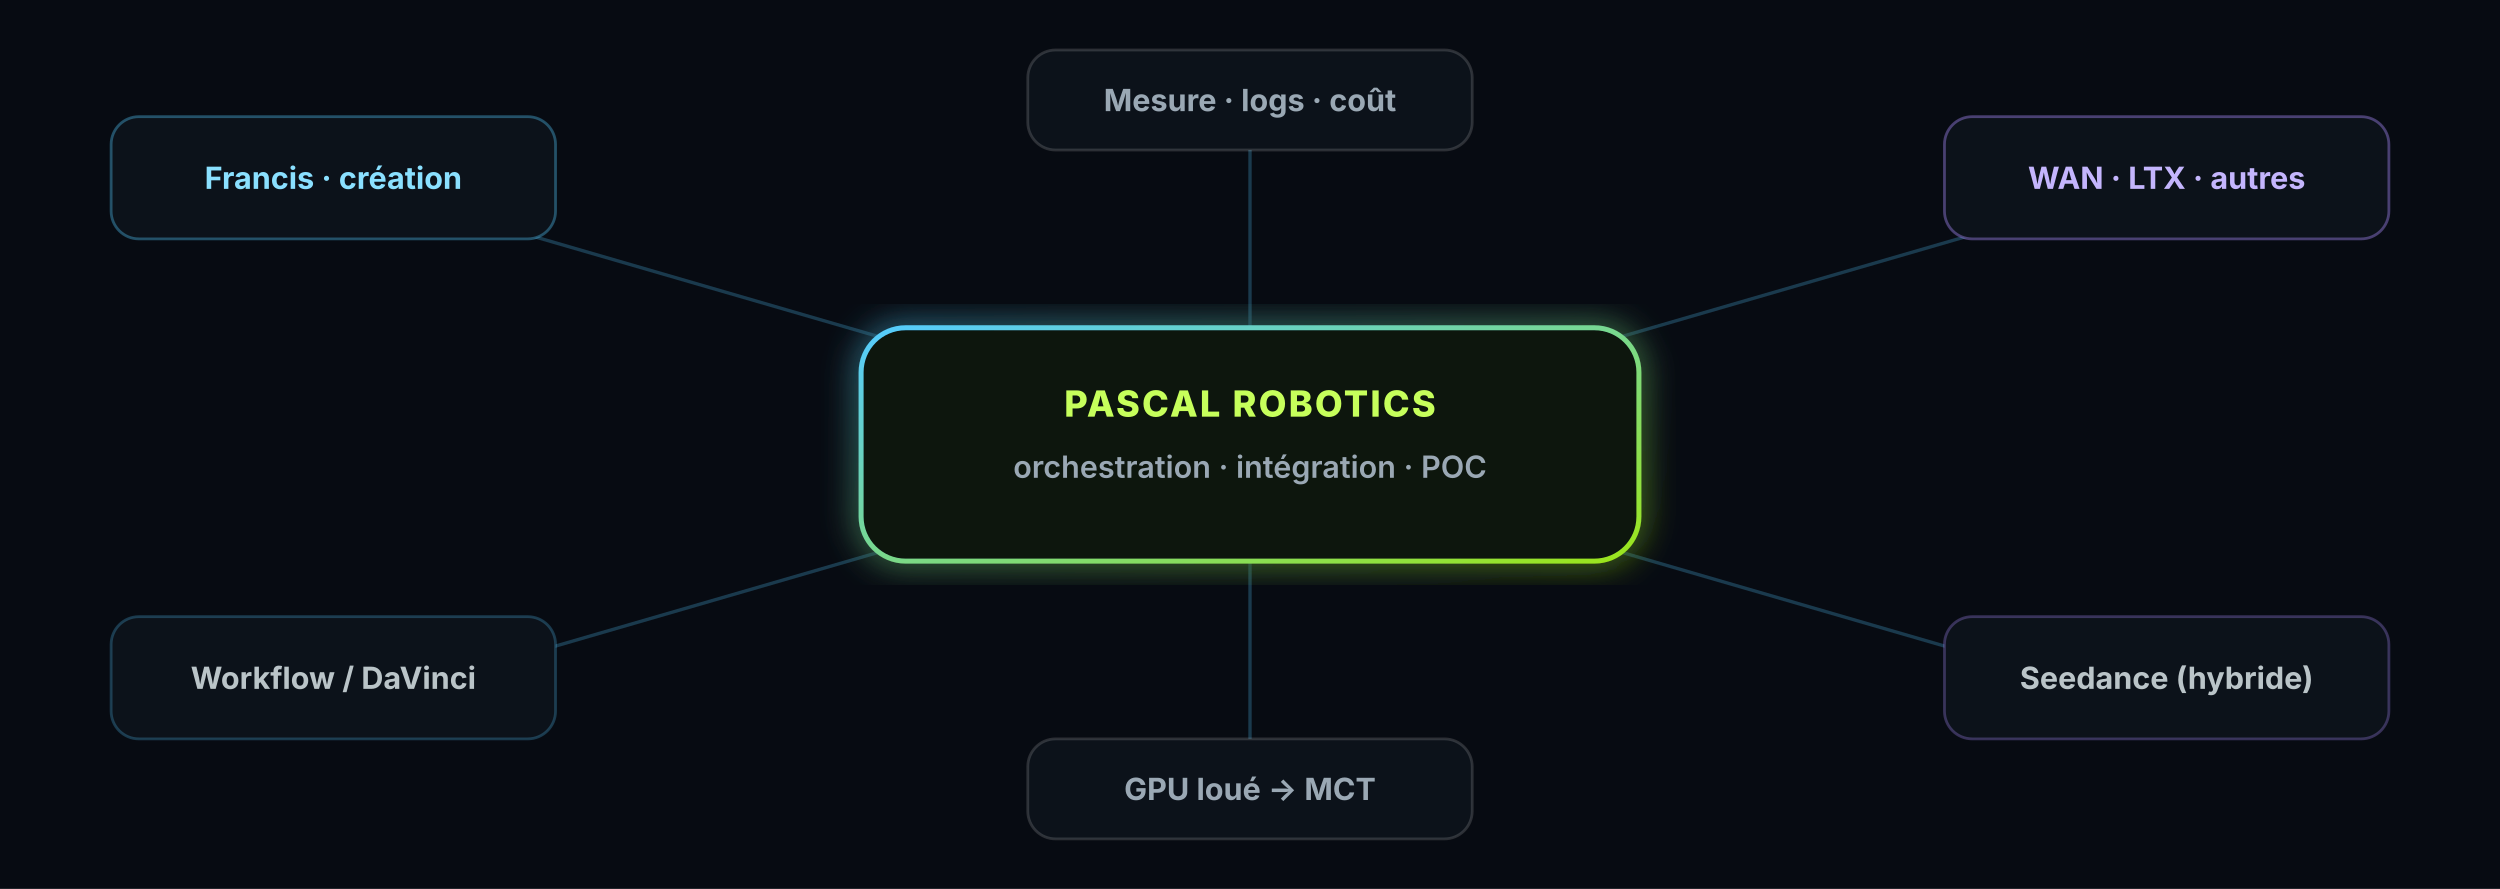
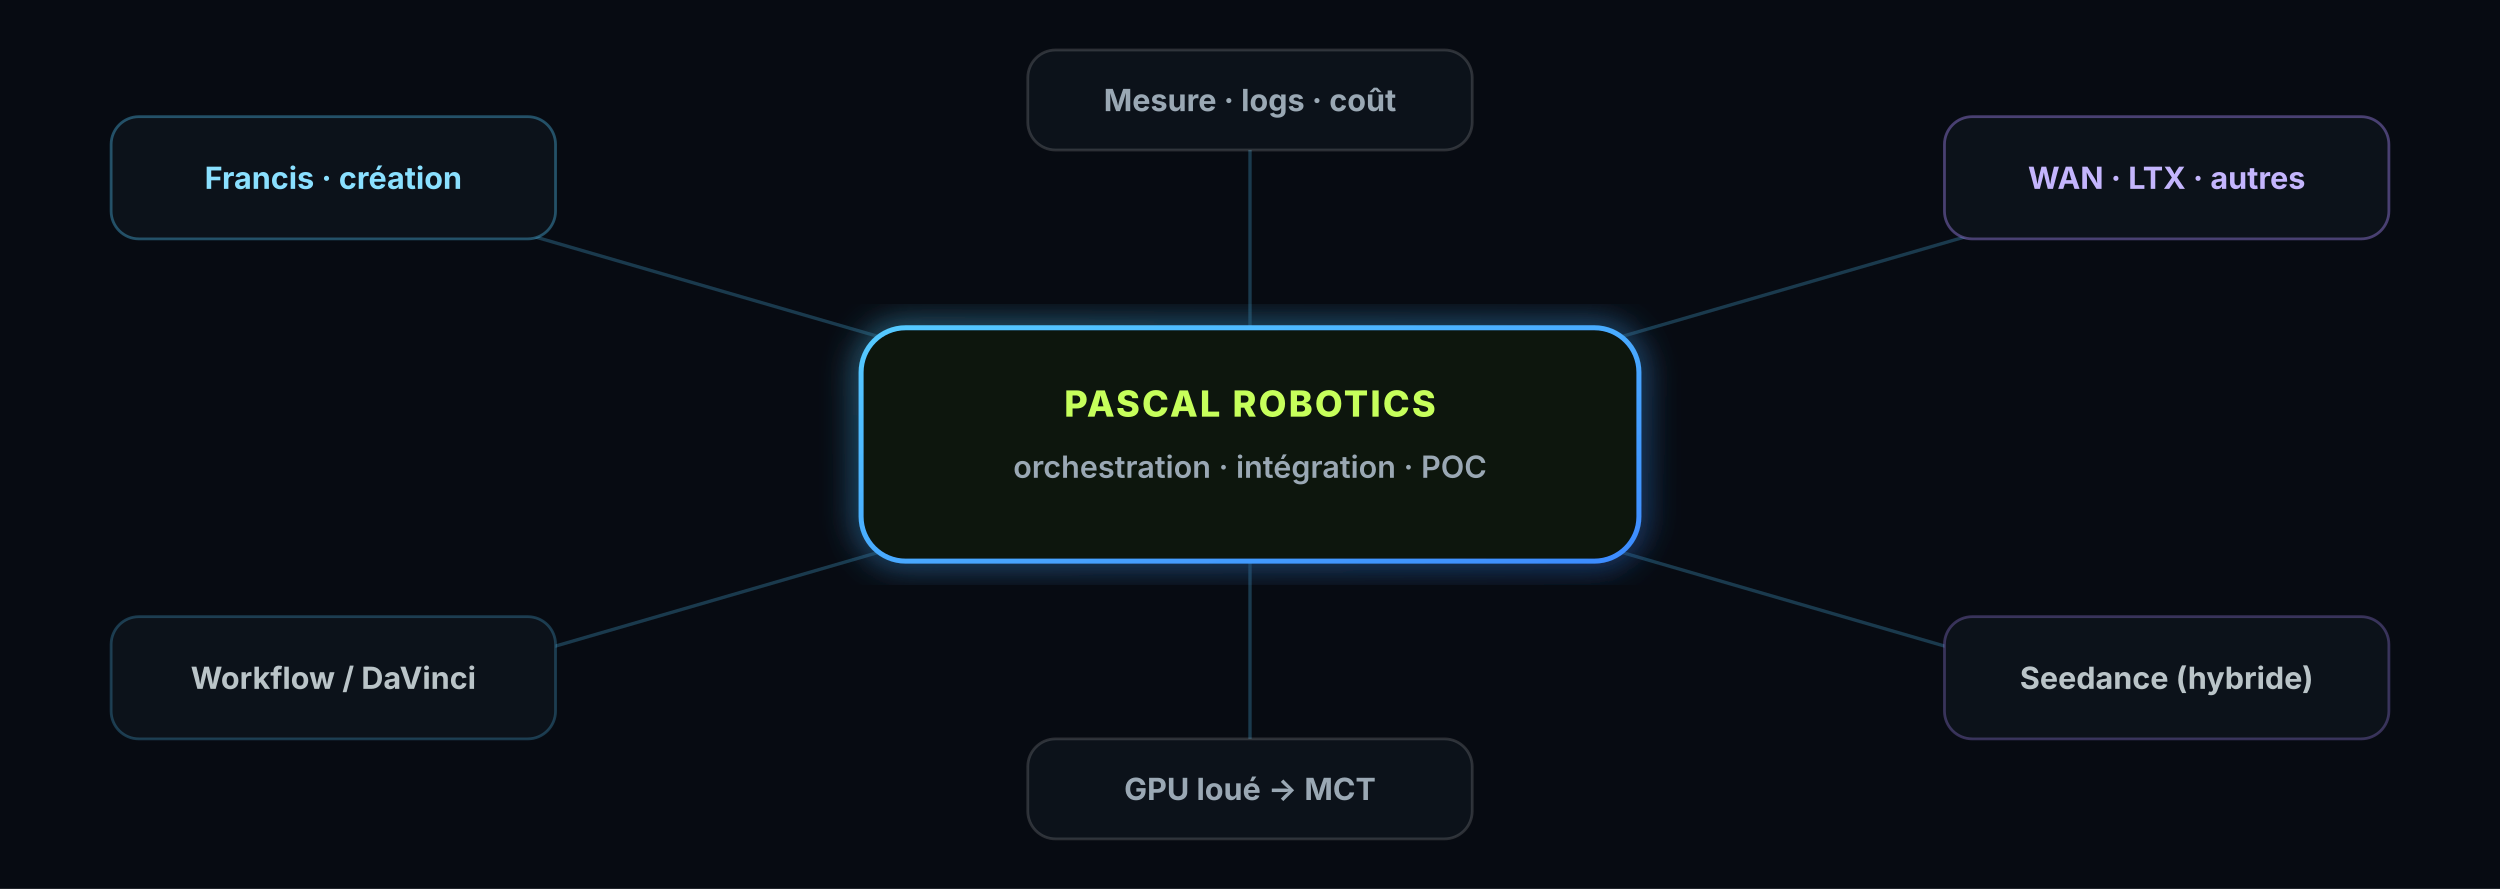
<svg xmlns="http://www.w3.org/2000/svg" viewBox="0 0 900 320" role="img" aria-label="Pascal Robotics au centre du système">
  <defs>
    <linearGradient id="og" x1="0%" y1="0%" x2="100%" y2="100%">
      <stop offset="0%" stop-color="#55cbff" />
-       <stop offset="100%" stop-color="#9ce51a" />
+       <stop offset="100%" stop-color="#3d8bff" />
    </linearGradient>
    <filter id="oglow">
      <feGaussianBlur stdDeviation="6" result="b" />
      <feMerge>
        <feMergeNode in="b" />
        <feMergeNode in="SourceGraphic" />
      </feMerge>
    </filter>
  </defs>
  <rect width="900" height="320" fill="#070b12" />
  <g stroke="rgba(85,203,255,.25)" stroke-width="1.2" fill="none">
    <line x1="450" y1="160" x2="140" y2="70" />
    <line x1="450" y1="160" x2="140" y2="250" />
    <line x1="450" y1="160" x2="760" y2="70" />
    <line x1="450" y1="160" x2="760" y2="250" />
    <line x1="450" y1="160" x2="450" y2="40" />
    <line x1="450" y1="160" x2="450" y2="280" />
  </g>
  <g font-family="Inter,system-ui,sans-serif" font-size="11" font-weight="650" text-anchor="middle">
    <rect x="40" y="42" width="160" height="44" rx="10" fill="#0c121a" stroke="rgba(85,203,255,.35)" />
    <text x="120" y="68" fill="#8ae0ff">Francis · création</text>
    <rect x="40" y="222" width="160" height="44" rx="10" fill="#0c121a" stroke="rgba(85,203,255,.25)" />
    <text x="120" y="248" fill="#bac4c8">Workflow / DaVinci</text>
    <rect x="700" y="42" width="160" height="44" rx="10" fill="#0c121a" stroke="rgba(167,139,250,.4)" />
    <text x="780" y="68" fill="#c4b5fd">WAN · LTX · autres</text>
    <rect x="700" y="222" width="160" height="44" rx="10" fill="#0c121a" stroke="rgba(167,139,250,.3)" />
    <text x="780" y="248" fill="#bac4c8">Seedance (hybride)</text>
    <rect x="370" y="18" width="160" height="36" rx="10" fill="#0c121a" stroke="rgba(255,255,255,.15)" />
    <text x="450" y="40" fill="#9aa8b4">Mesure · logs · coût</text>
    <rect x="370" y="266" width="160" height="36" rx="10" fill="#0c121a" stroke="rgba(255,255,255,.15)" />
    <text x="450" y="288" fill="#9aa8b4">GPU loué → MCT</text>
  </g>
  <g filter="url(#oglow)">
    <rect x="310" y="118" width="280" height="84" rx="16" fill="#0a1210" stroke="url(#og)" stroke-width="1.8" />
  </g>
  <text x="450" y="150" text-anchor="middle" fill="#c6ff5b" font-family="Inter,system-ui,sans-serif" font-size="13" font-weight="800" letter-spacing="0.06em">PASCAL ROBOTICS</text>
  <text x="450" y="172" text-anchor="middle" fill="#9aa8b4" font-family="Inter,system-ui,sans-serif" font-size="11" font-weight="600">orchestration · intégration · POC</text>
</svg>
